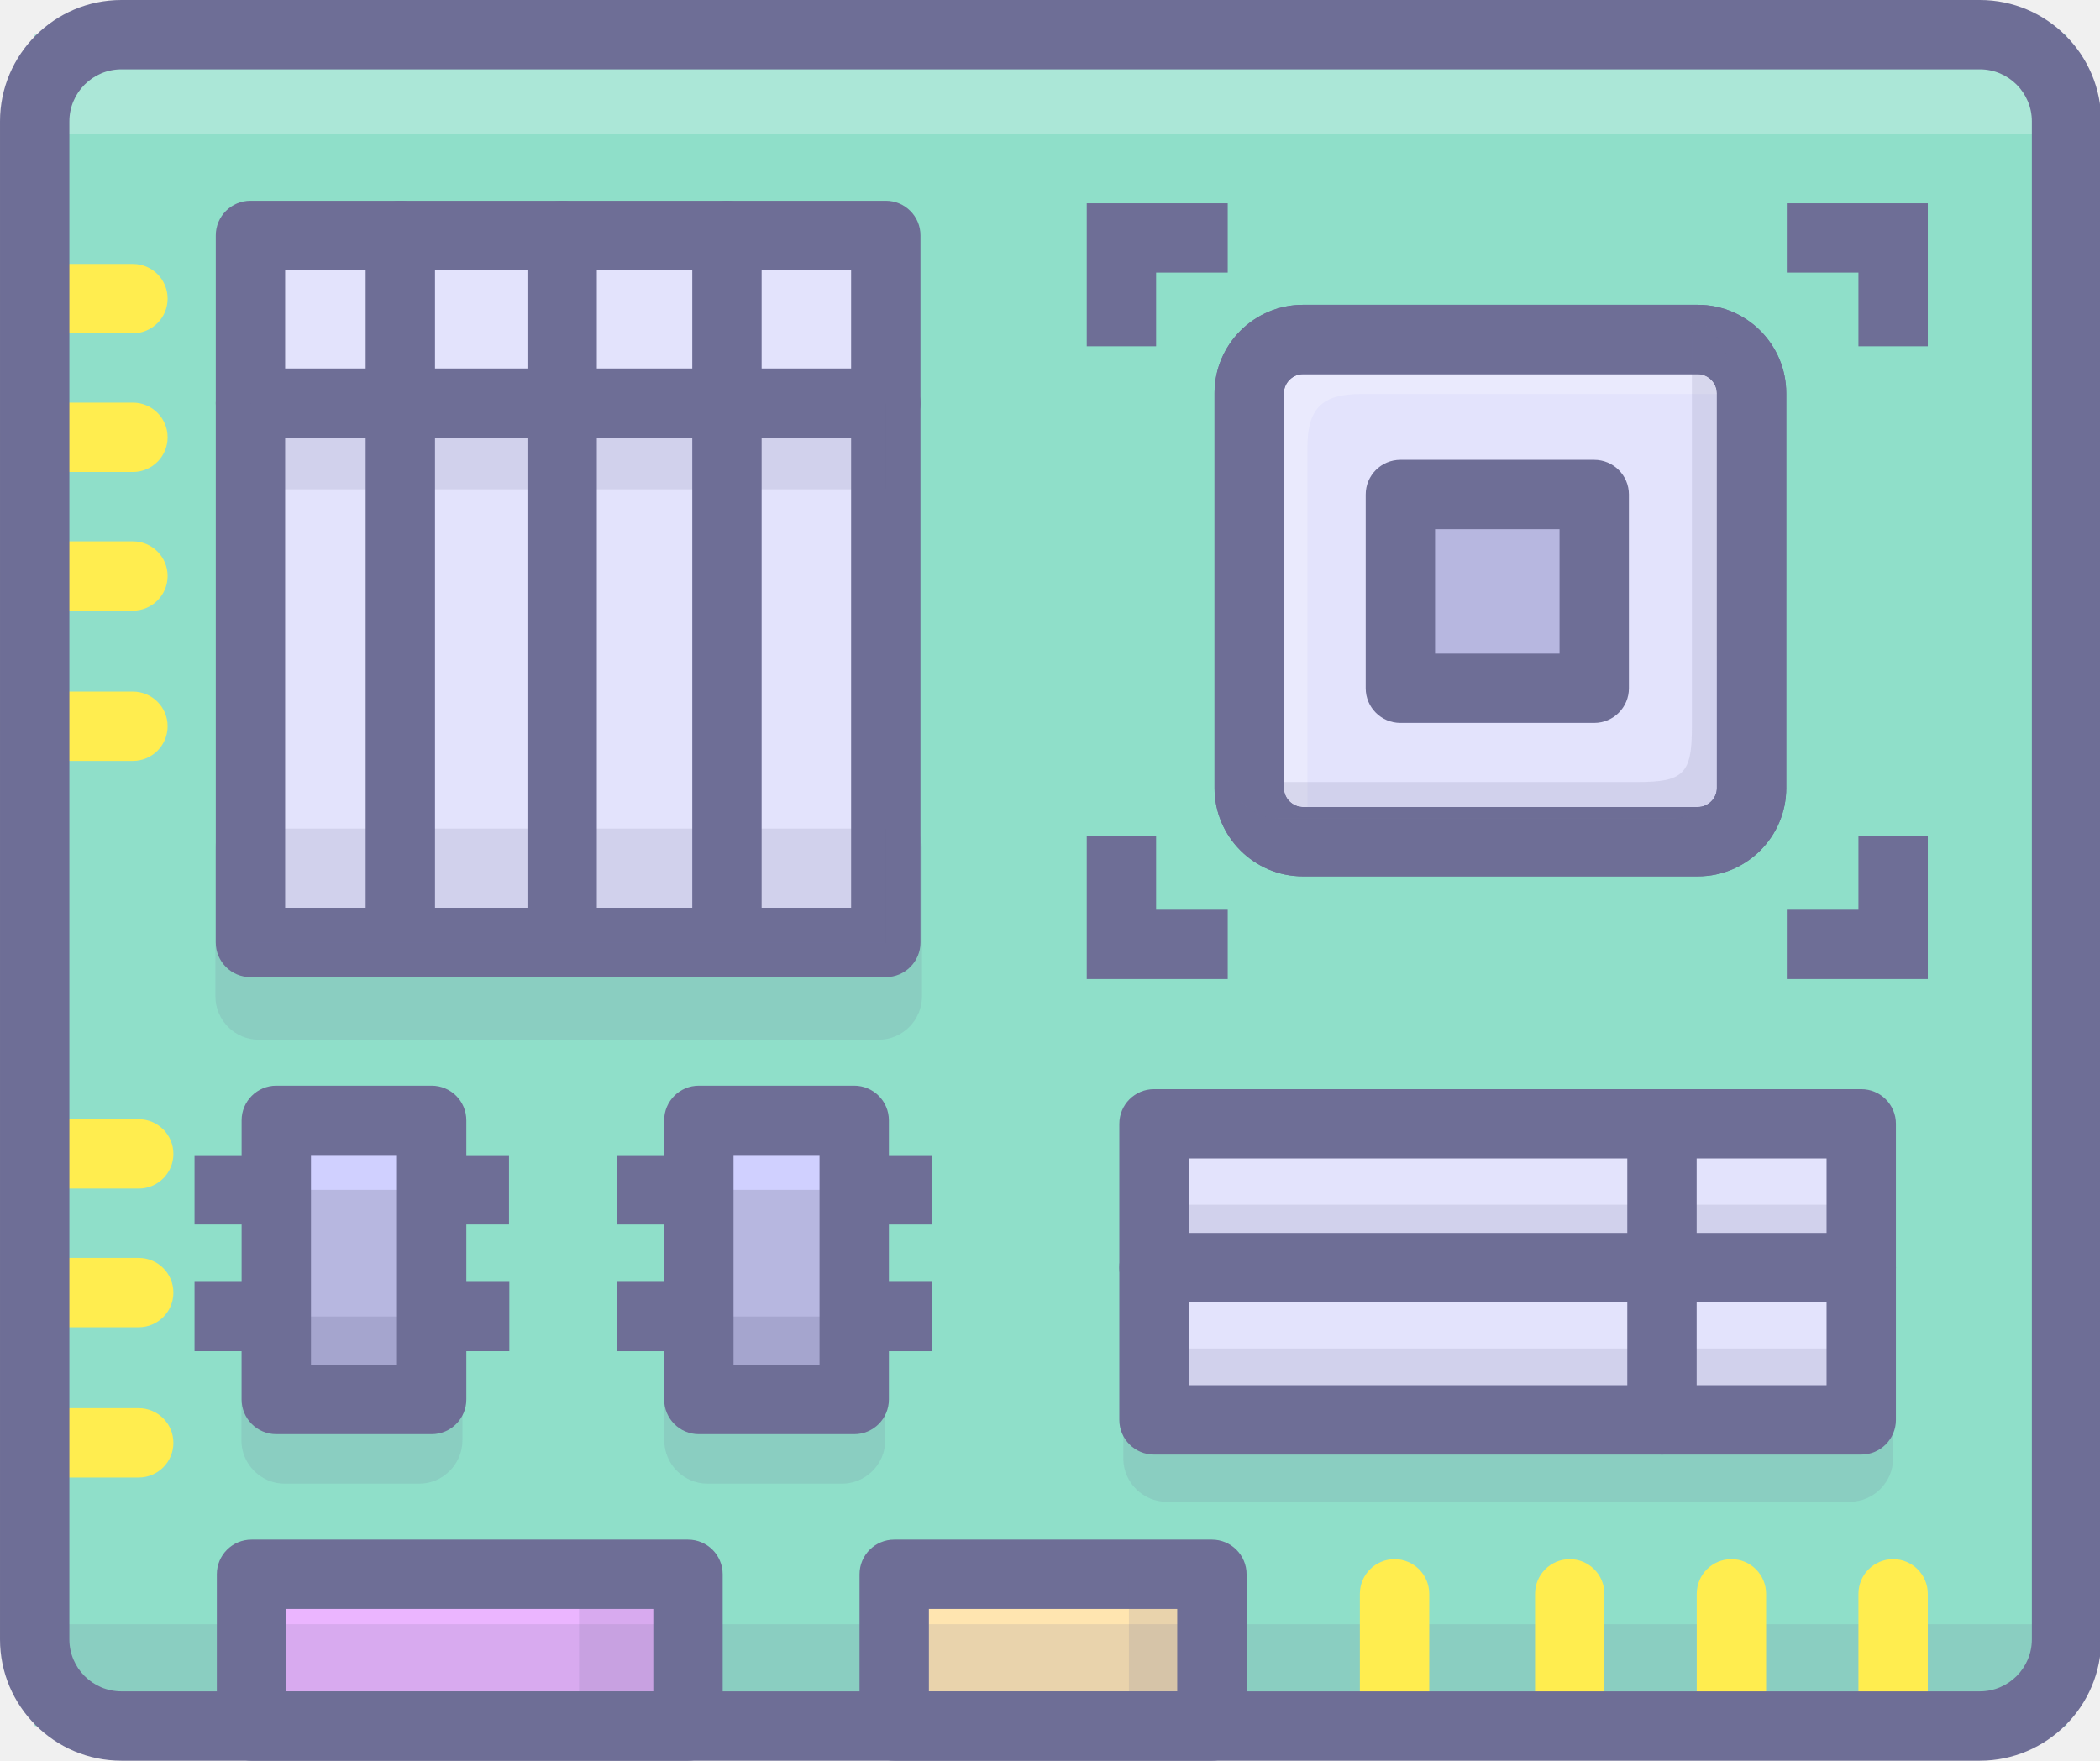
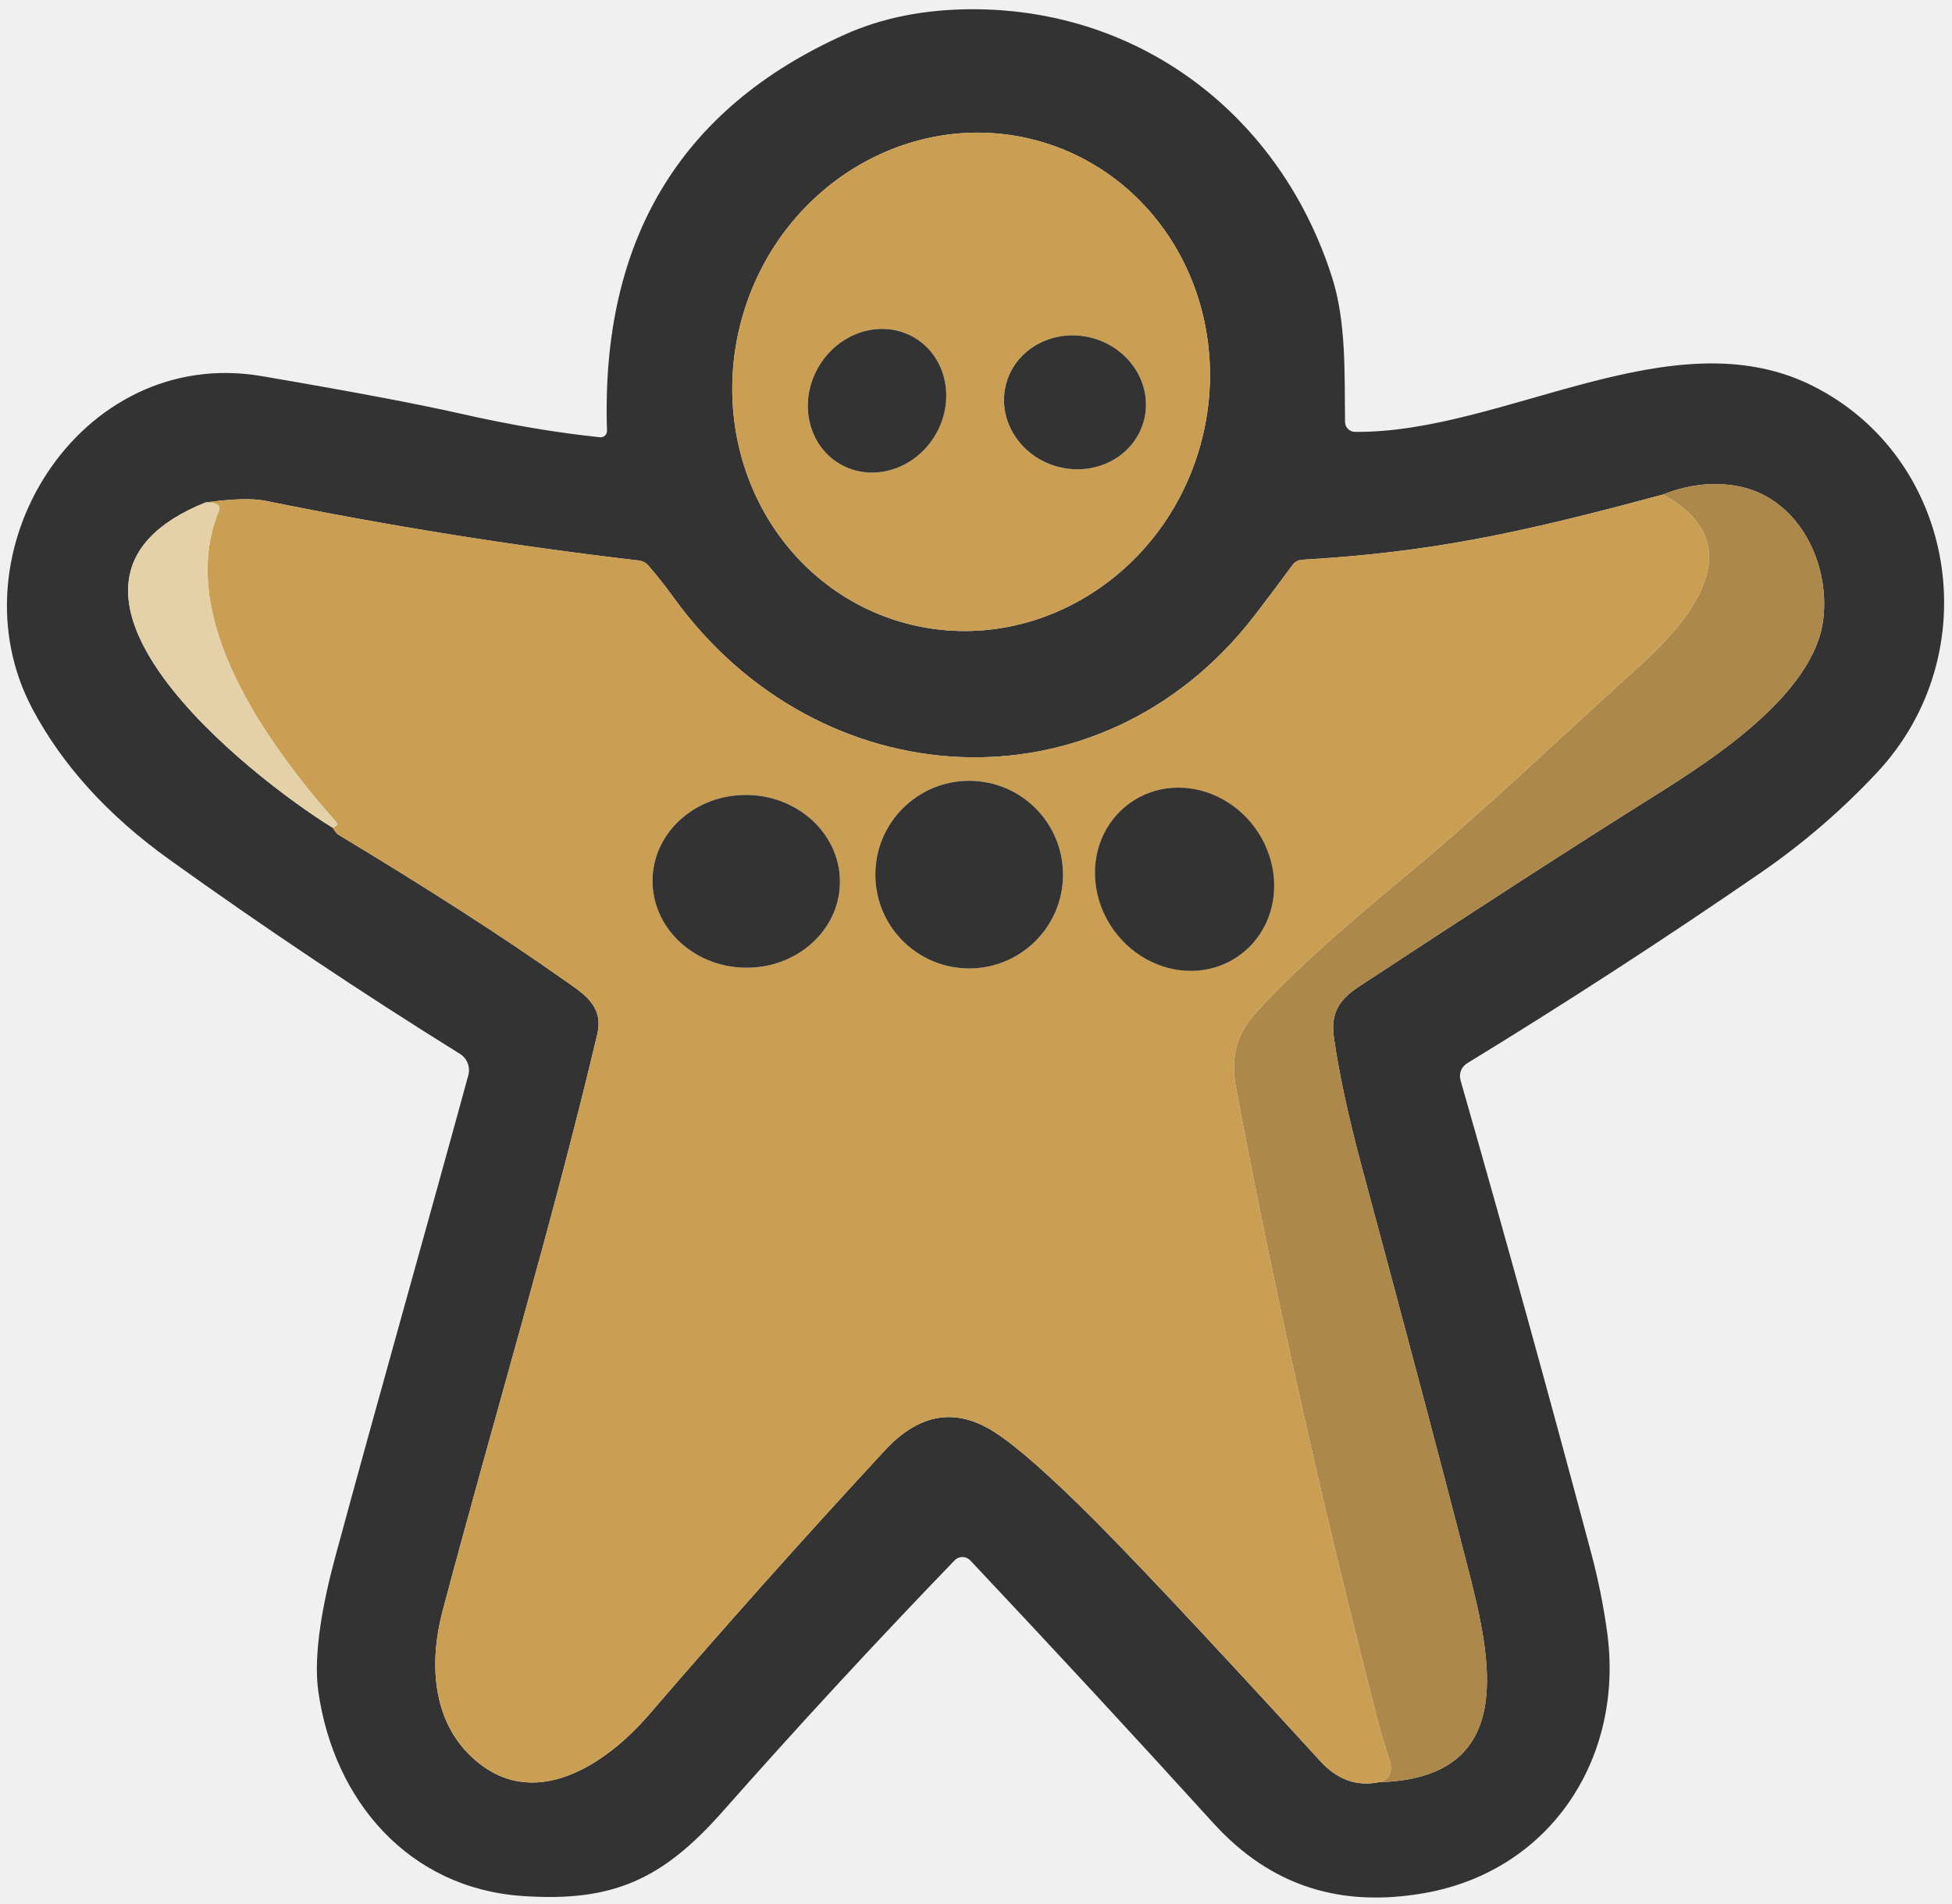
- <svg xmlns="http://www.w3.org/2000/svg" t="1711520331372" class="icon" viewBox="0 0 1221 1024" version="1.1" p-id="4526" width="238.477" height="200">
-   <path d="M20.166 20.166h1181.381v983.668H20.166z" fill="#8FDFC9" p-id="4527" />
-   <path d="M268.865 837.705c0 13.864-11.343 25.208-25.208 25.208H165.569c-13.864 0-25.208-11.343-25.208-25.208v-85.766c0-13.864 11.343-25.208 25.208-25.208H243.657c13.864 0 25.208 11.343 25.208 25.208v85.766zM514.72 837.705c0 13.864-11.343 25.208-25.208 25.208H411.424c-13.864 0-25.208-11.343-25.208-25.208v-85.766c0-13.864 11.343-25.208 25.208-25.208h78.083c13.864 0 25.208 11.343 25.208 25.208l0.005 85.766zM536.066 579.509c0 13.864-11.343 25.208-25.208 25.208H150.444c-13.864 0-25.208-11.343-25.208-25.208V493.747c0-13.864 11.343-25.208 25.208-25.208h360.409c13.864 0 25.208 11.343 25.208 25.208l0.005 85.761z" fill="#6E6E96" opacity=".15" p-id="4528" />
-   <path d="M145.625 136.913h369.398v411.217H145.625z" fill="#E3E3FC" p-id="4529" />
-   <path d="M515.022 568.296H145.625a20.166 20.166 0 0 1-20.166-20.166V136.913a20.166 20.166 0 0 1 20.166-20.166h369.398a20.166 20.166 0 0 1 20.166 20.166v411.217a20.166 20.166 0 0 1-20.166 20.166z m-349.232-40.332h329.066V157.079H165.791v370.885zM113.102 671.834h182.841v40.332H113.102zM113.102 745.521h183.028v40.332H113.102z" fill="#6E6E96" p-id="4530" />
-   <path d="M160.643 651.587H250.967v162.347H160.643z" fill="#B7B7E0" p-id="4531" />
-   <path d="M160.643 651.587H250.967v40.413H160.643z" fill="#D0D0FF" p-id="4532" />
-   <path d="M160.643 765.687H250.967v48.247H160.643z" fill="#6E6E96" opacity=".25" p-id="4533" />
-   <path d="M250.967 834.101H160.643a20.166 20.166 0 0 1-20.166-20.166v-162.347a20.166 20.166 0 0 1 20.166-20.166H250.967a20.166 20.166 0 0 1 20.166 20.166v162.347a20.166 20.166 0 0 1-20.166 20.166z m-70.158-40.332h49.992v-122.015h-49.992v122.015z" fill="#6E6E96" p-id="4534" />
-   <path d="M1100.717 848.207c0 13.864-11.343 25.208-25.208 25.208h-397.197c-13.864 0-25.208-11.343-25.208-25.208v-85.766c0-13.864 11.343-25.208 25.208-25.208h397.197c13.864 0 25.208 11.343 25.208 25.208v85.766z" fill="#6E6E96" opacity=".15" p-id="4535" />
-   <path d="M358.785 671.834h182.846v40.332H358.785zM358.785 745.516h183.028v40.332H358.785z" fill="#6E6E96" p-id="4536" />
-   <path d="M406.327 651.587h90.329v162.352H406.327z" fill="#B7B7E0" p-id="4537" />
-   <path d="M406.327 651.587h90.329v40.413H406.327z" fill="#D0D0FF" p-id="4538" />
-   <path d="M406.327 765.682h90.329v48.258H406.327z" fill="#6E6E96" opacity=".25" p-id="4539" />
-   <path d="M496.656 834.106H406.327a20.166 20.166 0 0 1-20.166-20.166v-162.352a20.166 20.166 0 0 1 20.166-20.166h90.329a20.166 20.166 0 0 1 20.166 20.166v162.352a20.166 20.166 0 0 1-20.166 20.166z m-70.163-40.332h49.997v-122.02h-49.997v122.02z" fill="#6E6E96" p-id="4540" />
-   <path d="M1018.414 462.505c0 17.182-14.056 31.237-31.232 31.237h-229.627c-17.182 0-31.232-14.056-31.232-31.237V232.893c0-17.182 14.061-31.242 31.232-31.242h229.627c17.176 0 31.227 14.066 31.227 31.242l0.005 229.611z" fill="#E3E3FC" p-id="4541" />
-   <path d="M1018.414 462.505c0 17.182-14.056 31.237-31.232 31.237h-229.627c-17.182 0-31.232-14.056-31.232-31.237V232.893c0-17.182 14.061-31.242 31.232-31.242h229.627c17.176 0 31.227 14.066 31.227 31.242l0.005 229.611z" fill="#E3E3FC" p-id="4542" />
-   <path d="M760.152 489.996V260.38c0-22.813 8.429-31.242 31.232-31.242h229.627c1.674 0 3.317 0.176 4.936 0.434-3.428-13.547-15.704-23.655-30.264-23.655h-229.627c-17.182 0-31.232 14.061-31.232 31.247v229.616c0 15.503 11.449 28.424 26.307 30.809a30.723 30.723 0 0 1-0.978-7.593z" fill="#FFFFFF" opacity=".25" p-id="4543" />
-   <path d="M987.182 509.694h-229.627c-28.343 0-51.398-23.065-51.398-51.408V228.669c0-28.343 23.055-51.403 51.398-51.403h229.627c28.338 0 51.393 23.06 51.393 51.403l0.005 229.616c0 28.349-23.055 51.408-51.398 51.408z m-229.627-292.096c-5.999 0-11.066 5.072-11.066 11.071v229.616c0 6.004 5.067 11.076 11.066 11.076h229.627c5.999 0 11.066-5.072 11.066-11.076l-0.005-229.616c0-5.999-5.067-11.071-11.061-11.071h-229.627z" fill="#6E6E96" p-id="4544" />
-   <path d="M987.182 509.694h-229.627c-28.343 0-51.398-23.065-51.398-51.408V228.669c0-28.343 23.055-51.403 51.398-51.403h229.627c28.338 0 51.393 23.06 51.393 51.403l0.005 229.616c0 28.349-23.055 51.408-51.398 51.408z m-229.627-292.096c-5.999 0-11.066 5.072-11.066 11.071v229.616c0 6.004 5.067 11.076 11.066 11.076h229.627c5.999 0 11.066-5.072 11.066-11.076l-0.005-229.616c0-5.999-5.067-11.071-11.061-11.071h-229.627z" fill="#6E6E96" p-id="4545" />
-   <path d="M982.402 185.115c0.827 2.813 1.296 5.773 1.296 8.843v229.616c0 26.281-4.961 31.227-31.237 31.227h-229.621a30.884 30.884 0 0 1-8.833-1.301c3.847 12.916 15.83 22.41 29.937 22.41h229.616c17.192 0 31.252-14.056 31.252-31.242V215.056c-0.005-14.121-9.508-26.105-22.41-29.942z" fill="#6E6E96" opacity=".15" p-id="4546" />
-   <path d="M814.227 287.594h112.698v112.698h-112.698z" fill="#B7B7E0" p-id="4547" />
-   <path d="M926.925 420.458h-112.698a20.166 20.166 0 0 1-20.166-20.166V287.594a20.166 20.166 0 0 1 20.166-20.166h112.698a20.166 20.166 0 0 1 20.166 20.166v112.698a20.166 20.166 0 0 1-20.166 20.166z m-92.532-40.332h72.366V307.76h-72.366v72.366z" fill="#6E6E96" p-id="4548" />
-   <path d="M670.967 653.604h411.212v172.193h-411.212z" fill="#E3E3FC" p-id="4549" />
-   <path d="M1082.179 845.968h-411.212a20.166 20.166 0 0 1-20.166-20.166v-172.193a20.166 20.166 0 0 1 20.166-20.166h411.212a20.166 20.166 0 0 1 20.166 20.166V825.802a20.166 20.166 0 0 1-20.166 20.166z m-391.046-40.332h370.88v-131.861h-370.88V805.636z" fill="#6E6E96" p-id="4550" />
-   <path d="M146.235 915.582h253.786v88.252H146.235z" fill="#EBB5FF" p-id="4551" />
-   <path d="M400.02 1024H146.235a20.166 20.166 0 0 1-20.166-20.166v-88.252a20.166 20.166 0 0 1 20.166-20.166h253.786a20.166 20.166 0 0 1 20.166 20.166v88.252a20.166 20.166 0 0 1-20.166 20.166z m-233.619-40.332h213.453v-47.92H166.401v47.92z" fill="#6E6E96" p-id="4552" />
-   <path d="M519.923 915.582h184.706v88.252h-184.706z" fill="#FFE5B0" p-id="4553" />
-   <path d="M704.629 1024h-184.706a20.166 20.166 0 0 1-20.166-20.166v-88.252a20.166 20.166 0 0 1 20.166-20.166h184.706a20.166 20.166 0 0 1 20.166 20.166v88.252a20.166 20.166 0 0 1-20.166 20.166z m-164.54-40.332h144.374v-47.92h-144.374v47.92z" fill="#6E6E96" p-id="4554" />
-   <path d="M515.022 254.648H145.625a20.166 20.166 0 0 1 0-40.332h369.398a20.166 20.166 0 0 1 0 40.332z" fill="#6E6E96" p-id="4555" />
-   <path d="M966.315 845.968a20.166 20.166 0 0 1-20.166-20.166v-172.193a20.166 20.166 0 0 1 40.332 0V825.802a20.166 20.166 0 0 1-20.166 20.166z" fill="#6E6E96" p-id="4556" />
-   <path d="M1082.179 757.404h-411.212a20.166 20.166 0 0 1 0-40.332h411.212a20.166 20.166 0 0 1 0 40.332z" fill="#6E6E96" p-id="4557" />
-   <path d="M20.166 20.166h1181.381v57.499H20.166z" fill="#FFFFFF" opacity=".25" p-id="4558" />
-   <path d="M422.672 568.296a20.166 20.166 0 0 1-20.166-20.166V136.913a20.166 20.166 0 0 1 40.332 0v411.217a20.166 20.166 0 0 1-20.166 20.166z" fill="#6E6E96" p-id="4559" />
-   <path d="M20.166 944.591h1181.381v45.303H20.166z" fill="#6E6E96" opacity=".15" p-id="4560" />
-   <path d="M326.842 568.296a20.166 20.166 0 0 1-20.166-20.166V136.913a20.166 20.166 0 0 1 40.332 0v411.217a20.166 20.166 0 0 1-20.166 20.166z" fill="#6E6E96" p-id="4561" />
-   <path d="M232.747 568.296a20.166 20.166 0 0 1-20.166-20.166V136.913a20.166 20.166 0 0 1 40.332 0v411.217a20.166 20.166 0 0 1-20.166 20.166z" fill="#6E6E96" p-id="4562" />
-   <path d="M145.625 481.915h369.398v66.215H145.625z" fill="#6E6E96" opacity=".15" p-id="4563" />
-   <path d="M670.967 784.285h411.212v27.87h-411.212z" fill="#6E6E96" opacity=".15" p-id="4564" />
-   <path d="M670.967 700.651h411.212v36.591h-411.212z" fill="#6E6E96" opacity=".15" p-id="4565" />
-   <path d="M77.287 193.832H20.166a20.166 20.166 0 0 1 0-40.332h57.121a20.166 20.166 0 0 1 0 40.332zM77.287 274.496H20.166a20.166 20.166 0 0 1 0-40.332h57.121a20.166 20.166 0 0 1 0 40.332zM77.287 355.161H20.166a20.166 20.166 0 0 1 0-40.332h57.121a20.166 20.166 0 0 1 0 40.332zM77.287 442.55H20.166a20.166 20.166 0 0 1 0-40.332h57.121a20.166 20.166 0 0 1 0 40.332z" fill="#FFED4F" p-id="4566" />
-   <path d="M80.644 691.264H23.524a20.166 20.166 0 0 1 0-40.332h57.121a20.166 20.166 0 0 1 0 40.332zM80.644 771.929H23.524a20.166 20.166 0 0 1 0-40.332h57.121a20.166 20.166 0 0 1 0 40.332zM80.644 859.318H23.524a20.166 20.166 0 0 1 0-40.332h57.121a20.166 20.166 0 0 1 0 40.332z" fill="#FFED4F" p-id="4567" />
-   <path d="M1100.717 1004.242a20.166 20.166 0 0 1-20.166-20.166v-57.126a20.166 20.166 0 0 1 40.332 0v57.126a20.166 20.166 0 0 1-20.166 20.166zM1006.697 1004.242a20.166 20.166 0 0 1-20.166-20.166v-57.126a20.166 20.166 0 0 1 40.332 0v57.126a20.166 20.166 0 0 1-20.166 20.166zM912.688 1004.242a20.166 20.166 0 0 1-20.166-20.166v-57.126a20.166 20.166 0 0 1 40.332 0v57.126a20.166 20.166 0 0 1-20.166 20.166zM810.829 1004.242a20.166 20.166 0 0 1-20.166-20.166v-57.126a20.166 20.166 0 0 1 40.332 0v57.126a20.166 20.166 0 0 1-20.166 20.166z" fill="#FFED4F" p-id="4568" />
-   <path d="M336.688 915.582h63.337v88.252H336.688z" fill="#6E6E96" opacity=".15" p-id="4569" />
-   <path d="M656.402 915.582h48.222v88.252h-48.222z" fill="#6E6E96" opacity=".15" p-id="4570" />
-   <path d="M1151.132 1024H70.581c-38.921 0-70.581-31.661-70.581-70.581V70.581C0 31.661 31.661 0 70.581 0h1080.551c38.921 0 70.581 31.661 70.581 70.581v882.837c0 38.921-31.661 70.581-70.581 70.581zM70.581 40.332c-16.682 0-30.249 13.567-30.249 30.249v882.837c0 16.682 13.567 30.249 30.249 30.249h1080.551c16.682 0 30.249-13.567 30.249-30.249V70.581c0-16.682-13.567-30.249-30.249-30.249H70.581z" fill="#6E6E96" p-id="4571" />
-   <path d="M145.625 234.481h369.398v50.098H145.625z" fill="#6E6E96" opacity=".15" p-id="4572" />
-   <path d="M672.187 201.394h-40.332v-83.185h81.97v40.332h-41.638zM1120.883 201.394h-40.332v-42.853h-41.648v-40.332h81.98z" fill="#6E6E96" p-id="4573" />
-   <path d="M1120.883 569.426h-81.98v-40.332h41.648v-42.853h40.332zM713.825 569.426H631.855v-83.185h40.332v42.853h41.638z" fill="#6E6E96" p-id="4574" />
+ <svg xmlns="http://www.w3.org/2000/svg" t="1711532820157" class="icon" viewBox="0 0 1050 1024" version="1.1" p-id="4370" width="205.078" height="200">
+   <path d="M326.512 231.759c-3.374-102.446 39.339-173.535 128.131-213.268C474.729 9.518 497.48 5.015 522.91 4.969c91.504-0.131 166.334 58.092 193.707 144.542 7.614 23.959 6.564 51.922 6.892 77.522a5.383 5.383 0 0 0 5.317 5.317c79.557 0.853 170.338-62.425 245.826-24.944 77.916 38.728 95.245 144.148 34.79 208.476a383.179 383.179 0 0 1-62.49 53.76 3460.621 3460.621 0 0 1-157.735 102.4 8.074 8.074 0 0 0-3.61 9.058 14662.669 14662.669 0 0 1 70.302 254.425 349.079 349.079 0 0 1 8.599 42.667c9.19 67.216-30.129 128.197-98.068 140.275-44.308 7.877-82.379-2.954-113.953-37.809-42.404-46.69-85.924-93.735-130.56-141.128a5.875 5.875 0 0 0-4.208-1.831 5.744 5.744 0 0 0-4.201 1.772 4196.103 4196.103 0 0 0-124.915 135.286c-32.164 36.299-58.749 48.771-107.914 45.292-60.587-4.267-101.153-50.937-109.489-110.211-2.823-20.283 2.757-48.574 9.124-72.139 23.434-86.515 47.984-172.767 71.614-259.282a10.338 10.338 0 0 0-4.529-11.422 2844.921 2844.921 0 0 1-156.423-104.632c-32.821-23.552-57.324-50.53-73.518-80.935-44.505-83.758 25.075-195.873 123.339-179.069 48.404 8.271 84.283 15.045 107.651 20.349 26.256 5.947 51.029 10.122 74.306 12.537a3.413 3.413 0 0 0 3.742-3.479z m157.427 102.636c67.709 20.185 139.815-21.189 161.044-92.409 10.201-34.199 7.056-70.853-8.724-101.888-15.78-31.042-42.916-53.924-75.435-63.619-67.709-20.185-139.815 21.189-161.044 92.409-10.194 34.199-7.056 70.853 8.73 101.888 15.78 31.042 42.91 53.924 75.428 63.619z m410.499-68.306c-78.113 21.136-125.834 31.114-193.838 35.052-2.232 0.131-4.03 1.096-5.383 2.888a1750.515 1750.515 0 0 1-20.349 27.11c-83.233 107.914-234.732 98.462-312.648-9.846a247.112 247.112 0 0 0-13.391-16.935 8.028 8.028 0 0 0-5.448-2.823 2403.446 2403.446 0 0 1-200.599-32.098c-7.089-1.398-17.854-1.096-32.295 0.919-108.767 43.914 25.272 148.48 68.398 174.933 1.398 2.101 2.383 3.328 2.954 3.676 48.922 29.493 89.16 55.401 120.714 77.719 10.503 7.417 22.515 13.982 18.708 29.867-24.747 104.238-55.795 206.835-83.233 310.351-7.221 27.438-5.579 58.158 15.294 77.982 32.821 31.376 72.599 4.595 95.836-22.449a5363.659 5363.659 0 0 1 126.884-142.178c17.369-18.727 35.794-22.712 55.27-11.947 10.148 5.56 26.276 19.102 48.377 40.632 22.712 22.055 66.232 68.267 130.56 138.634 9.058 9.892 19.495 13.653 31.311 11.29 75.356-2.035 60.652-66.101 48.115-115.003-11.947-46.822-30.983-118.791-57.108-215.893-7.221-26.913-12.235-50.104-15.032-69.579-1.969-14.047 3.216-20.874 14.113-28.029 64.499-42.404 117.209-76.426 158.129-102.072 31.179-19.561 86.187-54.876 90.978-95.114 3.742-31.048-13.982-66.297-47.065-71.811-12.826-2.146-25.909-0.571-39.253 4.726z" fill="#343333" p-id="4371" />
+   <path d="M483.938 334.395c-32.519-9.695-59.648-32.578-75.435-63.619-15.78-31.035-18.918-67.689-8.724-101.888 21.228-71.221 93.335-112.594 161.044-92.409 32.519 9.695 59.655 32.578 75.435 63.619 15.78 31.035 18.924 67.689 8.73 101.888-21.235 71.221-93.342 112.594-161.05 92.409z m-32.663-85.071c17.165 10.43 40.251 3.794 51.568-14.822 11.323-18.616 6.584-42.168-10.575-52.598-17.159-10.437-40.251-3.807-51.568 14.815-11.317 18.616-6.584 42.168 10.575 52.598z m163.925-22.679c2.527-9.163 1.05-19.029-4.096-27.418-5.146-8.389-13.542-14.618-23.342-17.316-20.414-5.619-41.223 5.291-46.474 24.373-2.527 9.163-1.05 19.029 4.089 27.418 5.146 8.389 13.548 14.618 23.349 17.316 20.414 5.625 41.223-5.291 46.474-24.373z" fill="#CA9F54" p-id="4372" />
+   <path d="M492.27 181.902a36.365 39.45 31.3 1 0-40.99 67.417 36.365 39.45 31.3 1 0 40.99-67.417Z" fill="#343333" p-id="4373" />
+   <path d="M541.287 206.284a38.334 35.84 15.4 1 0 73.916 20.36 38.334 35.84 15.4 1 0-73.916-20.36Z" fill="#343333" p-id="4374" />
+   <path d="M741.56 958.864c6.21-1.313 8.028-5.776 5.448-13.391-4.464-13.063-7.483-26.125-10.896-39.45a5222.597 5222.597 0 0 1-71.089-319.737c-3.085-16.148-0.788-29.276 11.028-42.01 24.944-26.978 53.76-51.069 83.692-76.078 42.404-35.446 80.016-71.811 120.123-107.979 11.723-10.549 20.5-19.824 26.322-27.832 20.828-28.705 16.909-50.806-11.75-66.297 13.345-5.297 26.427-6.873 39.253-4.726 33.083 5.514 50.806 40.763 47.065 71.811-4.792 40.238-59.799 75.553-90.978 95.114-40.921 25.646-93.63 59.668-158.129 102.072-10.896 7.155-16.082 13.982-14.113 28.029 2.796 19.476 7.811 42.667 15.032 69.579 26.125 97.103 45.161 169.072 57.108 215.893 12.537 48.903 27.241 112.968-48.115 115.003z" fill="#AC884A" p-id="4375" />
+   <path d="M894.438 266.089c28.659 15.491 32.578 37.593 11.75 66.297-5.822 8.008-14.599 17.283-26.322 27.832-40.107 36.168-77.719 72.533-120.123 107.979-29.932 25.009-58.749 49.099-83.692 76.078-11.815 12.734-14.113 25.863-11.028 42.01a5222.597 5222.597 0 0 0 71.089 319.737c3.413 13.325 6.433 26.388 10.896 39.45 2.58 7.614 0.761 12.078-5.448 13.391-11.815 2.363-22.252-1.398-31.311-11.29-64.328-70.367-107.848-116.578-130.56-138.634-22.101-21.53-38.229-35.072-48.377-40.632-19.476-10.765-37.901-6.781-55.27 11.947a5363.659 5363.659 0 0 0-126.884 142.178c-23.237 27.044-63.015 53.826-95.836 22.449-20.874-19.824-22.515-50.544-15.294-77.982 27.438-103.516 58.486-206.113 83.233-310.351 3.807-15.885-8.205-22.449-18.708-29.867-31.554-22.318-71.792-48.226-120.714-77.719-0.571-0.348-1.556-1.575-2.954-3.676a4.464 4.464 0 0 0 1.772-0.853c0.827-0.656 0.893-1.378 0.197-2.166-38.203-43.257-86.252-110.671-63.147-167.319 0.788-1.969 0.171-3.302-1.838-4.004a13.194 13.194 0 0 0-5.383-0.591c14.441-2.015 25.206-2.317 32.295-0.919a2403.446 2403.446 0 0 0 200.599 32.098c2.186 0.217 4.004 1.162 5.448 2.823 4.726 5.468 9.19 11.113 13.391 16.935 77.916 108.308 229.415 117.76 312.648 9.846a1750.515 1750.515 0 0 0 20.349-27.11c1.352-1.792 3.151-2.757 5.383-2.888 68.004-3.938 115.725-13.916 193.838-35.052z m-322.626 204.472a50.478 50.478 0 1 0-100.956 0 50.478 50.478 0 0 0 100.956 0z m95.114 43.277c20.887-15.229 24.504-45.831 8.074-68.359-7.883-10.818-19.43-18.288-32.098-20.762-12.669-2.475-25.423 0.236-35.453 7.549-20.887 15.229-24.504 45.837-8.074 68.365 7.883 10.818 19.43 18.288 32.098 20.762 12.675 2.481 25.429-0.236 35.459-7.549zM451.801 475.576c0.715-25.653-21.268-47.084-49.099-47.859-13.365-0.374-26.322 4.162-36.011 12.61-9.695 8.448-15.334 20.119-15.675 32.44-0.722 25.653 21.268 47.084 49.093 47.859 13.365 0.374 26.322-4.162 36.011-12.61 9.695-8.448 15.334-20.119 15.682-32.44z" fill="#CA9F54" p-id="4376" />
+   <path d="M110.487 270.356c1.838-0.177 3.63 0.02 5.383 0.591 2.009 0.702 2.626 2.035 1.838 4.004-23.106 56.648 24.944 124.062 63.147 167.319 0.696 0.788 0.63 1.51-0.197 2.166a4.464 4.464 0 0 1-1.772 0.853c-43.126-26.453-177.165-131.019-68.398-174.933z" fill="#E4D1A8" p-id="4377" />
+   <path d="M521.334 470.561m-50.478 0a50.478 50.478 0 1 0 100.956 0 50.478 50.478 0 1 0-100.956 0Z" fill="#343333" p-id="4378" />
+   <path d="M607.449 432.27a50.478 46.802 53.9 1 0 59.483 81.571 50.478 46.802 53.9 1 0-59.483-81.571Z" fill="#343333" p-id="4379" />
+   <path d="M351.015 472.763a50.412 46.474 1.6 1 0 100.785 2.815 50.412 46.474 1.6 1 0-100.785-2.815Z" fill="#343333" p-id="4380" />
</svg>
